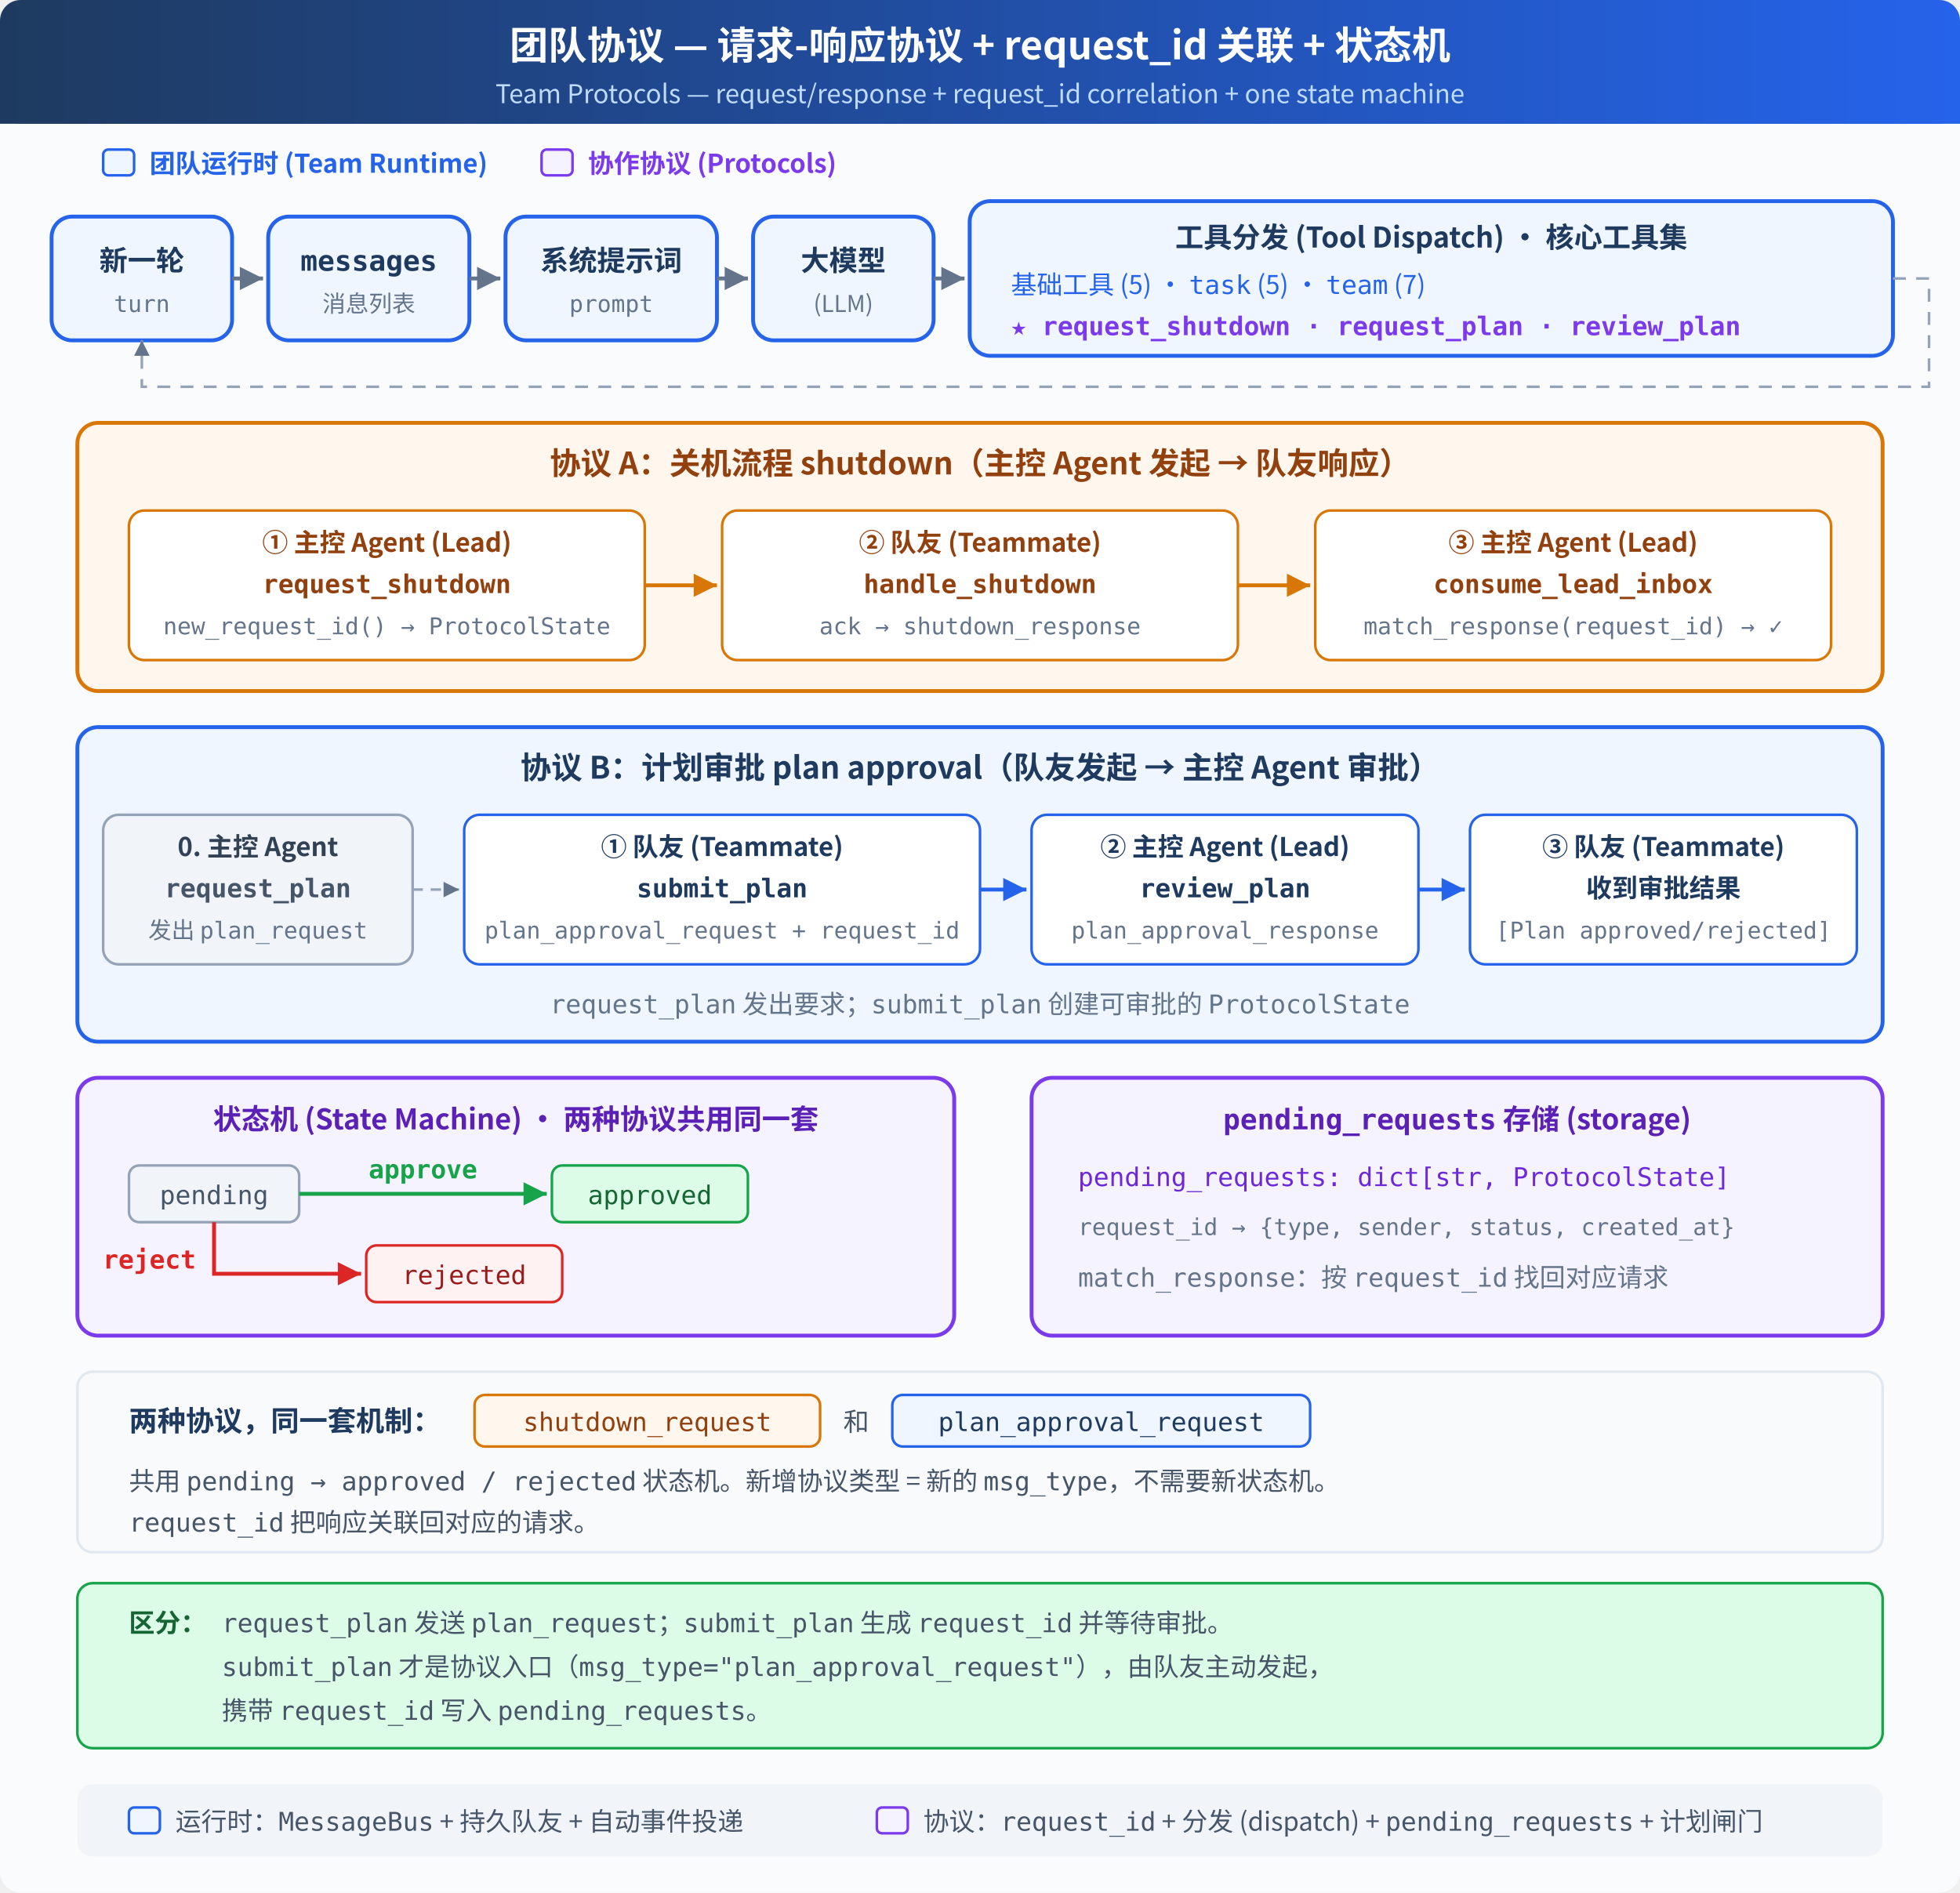
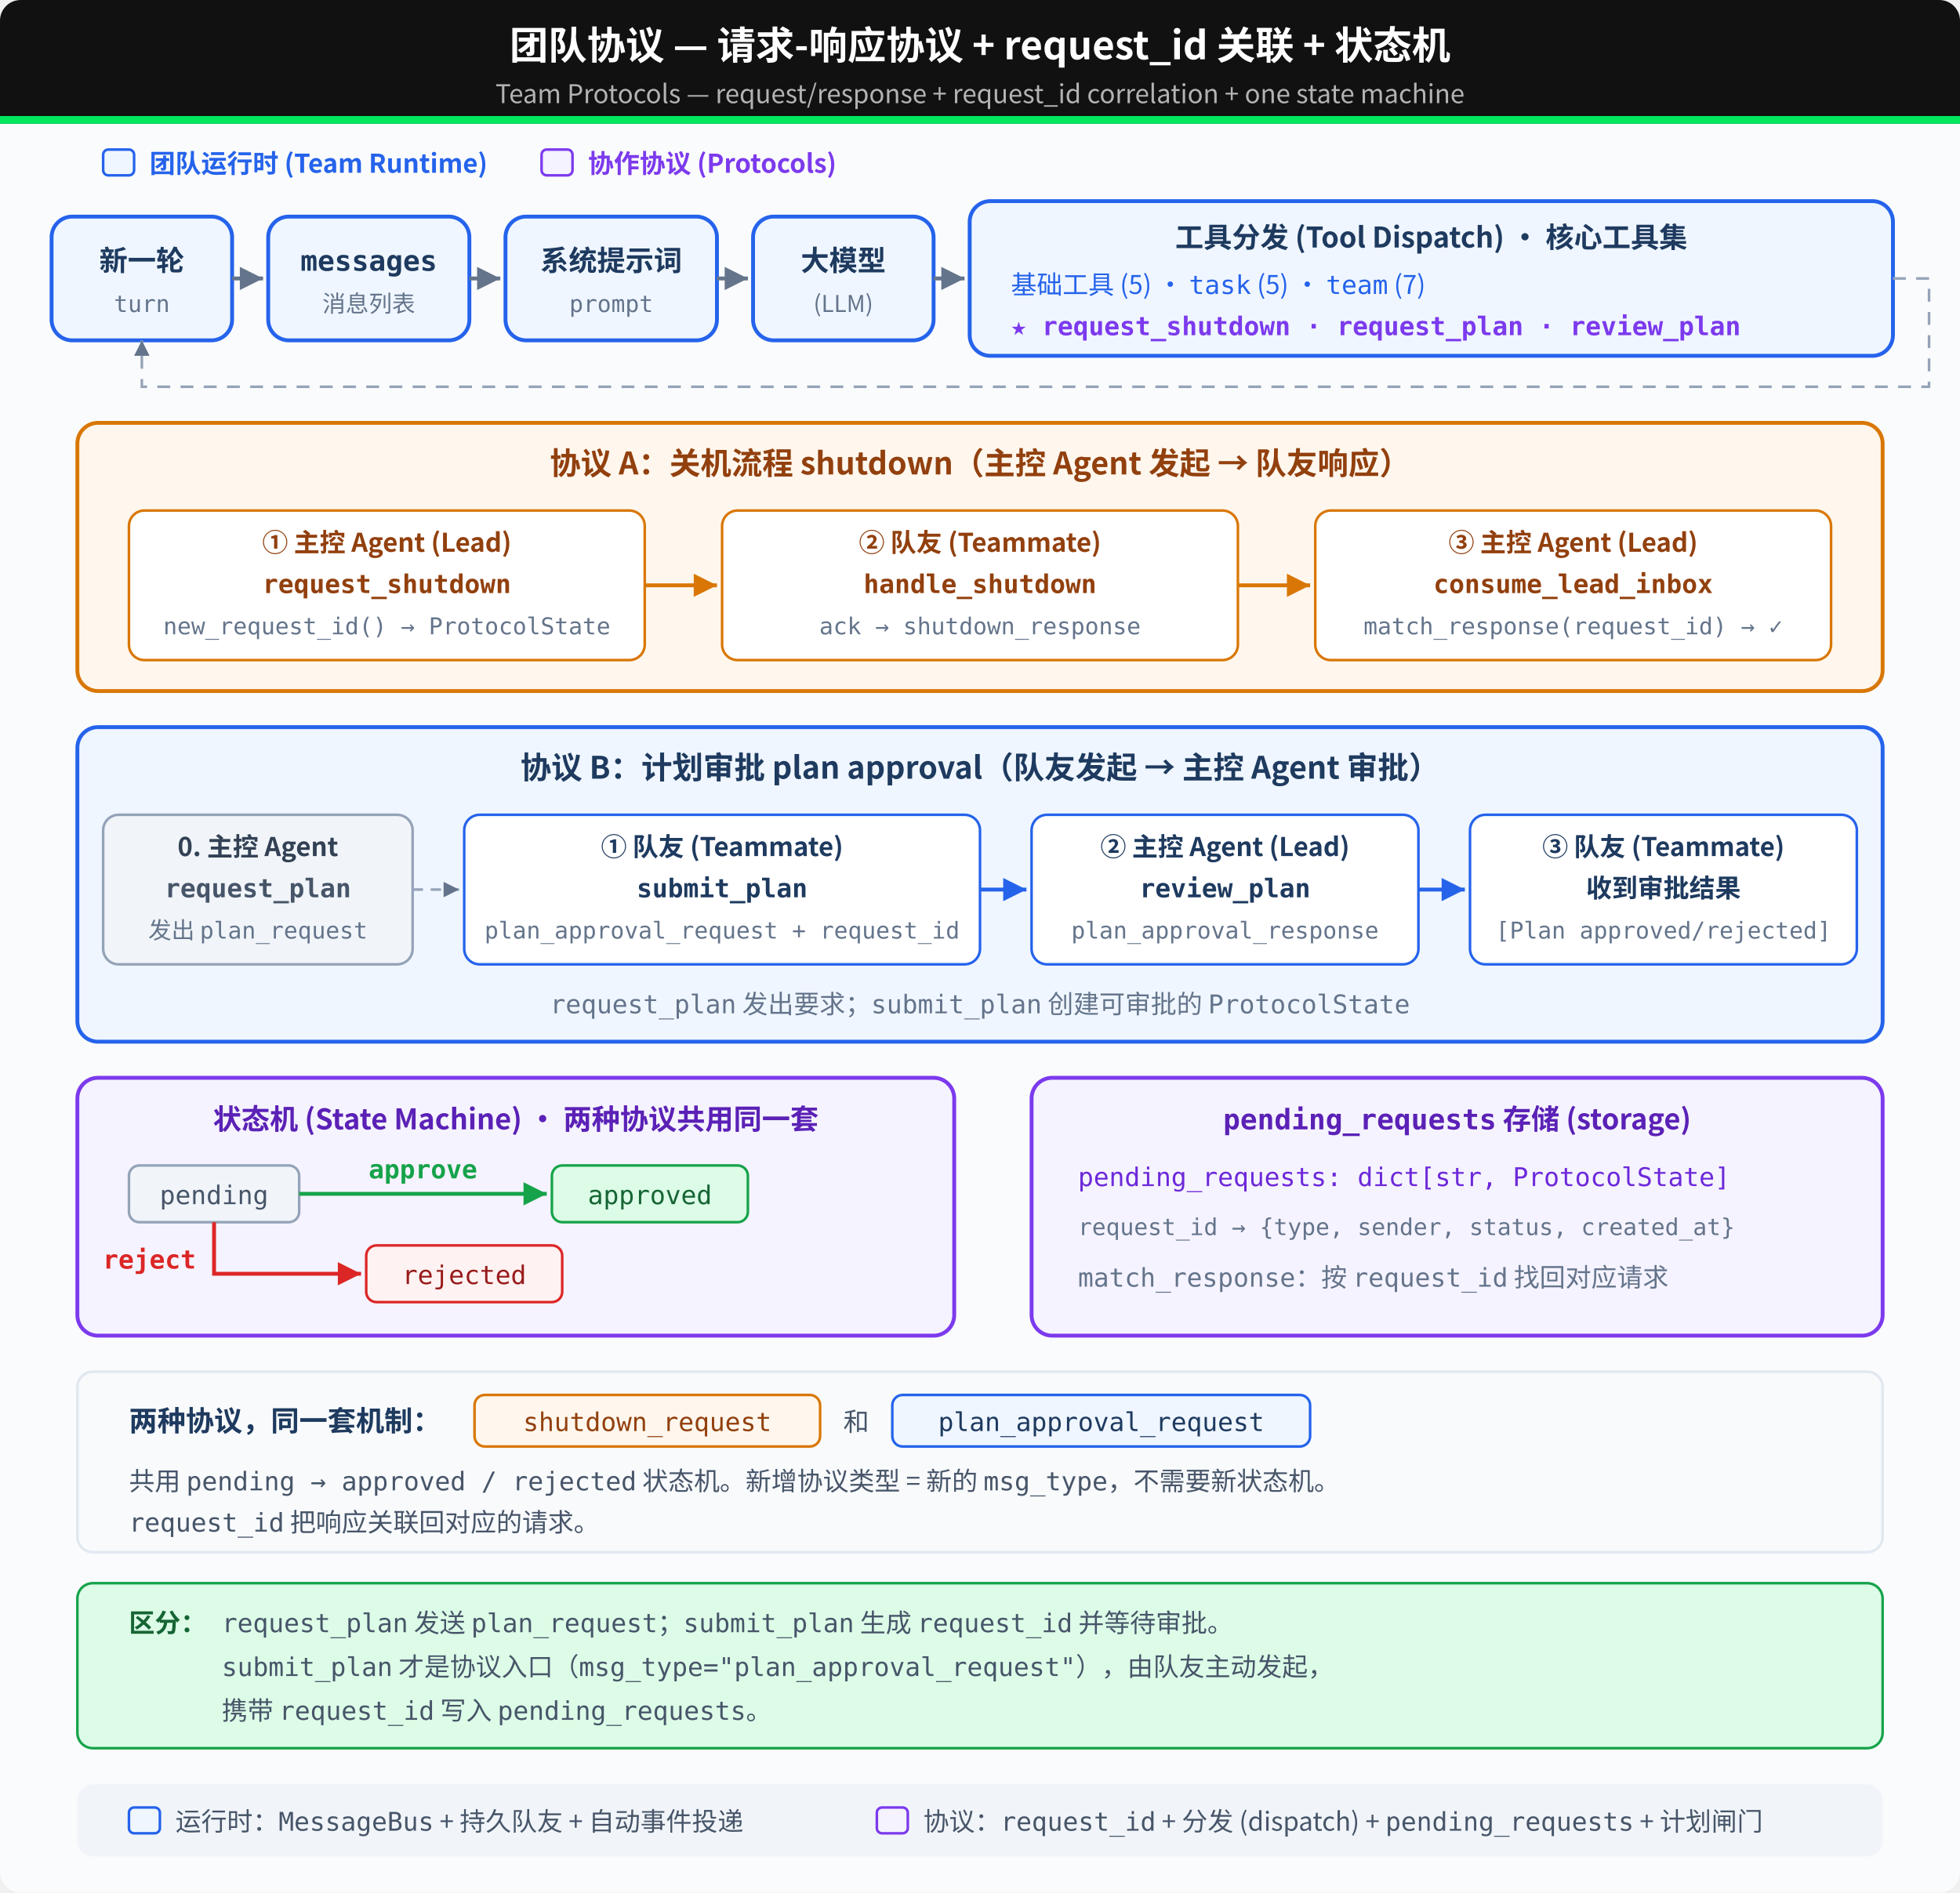
<svg xmlns="http://www.w3.org/2000/svg" viewBox="0 0 760 734" font-family="'PingFang SC', 'Noto Sans CJK SC', 'Microsoft YaHei', system-ui, -apple-system, sans-serif">
  <defs>
    <marker id="arrow" viewBox="0 0 10 10" refX="10" refY="5" markerWidth="6" markerHeight="6" orient="auto-start-reverse">
      <path d="M 0 0 L 10 5 L 0 10 z" fill="#64748b" />
    </marker>
    <marker id="arrow-blue" viewBox="0 0 10 10" refX="10" refY="5" markerWidth="6" markerHeight="6" orient="auto-start-reverse">
      <path d="M 0 0 L 10 5 L 0 10 z" fill="#2563eb" />
    </marker>
    <marker id="arrow-green" viewBox="0 0 10 10" refX="10" refY="5" markerWidth="6" markerHeight="6" orient="auto-start-reverse">
      <path d="M 0 0 L 10 5 L 0 10 z" fill="#16a34a" />
    </marker>
    <marker id="arrow-amber" viewBox="0 0 10 10" refX="10" refY="5" markerWidth="6" markerHeight="6" orient="auto-start-reverse">
      <path d="M 0 0 L 10 5 L 0 10 z" fill="#d97706" />
    </marker>
    <marker id="arrow-red" viewBox="0 0 10 10" refX="10" refY="5" markerWidth="6" markerHeight="6" orient="auto-start-reverse">
      <path d="M 0 0 L 10 5 L 0 10 z" fill="#dc2626" />
    </marker>
    <linearGradient id="header" x1="0" y1="0" x2="1" y2="0">
-       <stop offset="0%" stop-color="#1e3a5f" />
-       <stop offset="100%" stop-color="#2563eb" />
+       <stop offset="0%" stop-color="#111111" />
+       <stop offset="100%" stop-color="#111111" />
    </linearGradient>
  </defs>
  <rect width="760" height="734" fill="#fafbfc" rx="8" />
  <rect x="0" y="0" width="760" height="48" fill="url(#header)" rx="8" />
  <rect x="0" y="40" width="760" height="8" fill="url(#header)" />
+   <rect x="0" y="45" width="760" height="3" fill="#00e75e" />
  <text x="380" y="23" fill="#ffffff" font-size="15" font-weight="700" text-anchor="middle">团队协议 — 请求-响应协议 + request_id 关联 + 状态机</text>
-   <text x="380" y="40" fill="#bfdbfe" font-size="10" text-anchor="middle">Team Protocols — request/response + request_id correlation + one state machine</text>
+   <text x="380" y="40" fill="#b3b3b3" font-size="10" text-anchor="middle">Team Protocols — request/response + request_id correlation + one state machine</text>
  <rect x="40" y="58" width="12" height="10" rx="2" fill="#eff6ff" stroke="#2563eb" stroke-width="1" />
  <text x="58" y="67" fill="#2563eb" font-size="10" font-weight="600">团队运行时 (Team Runtime)</text>
  <rect x="210" y="58" width="12" height="10" rx="2" fill="#f5f3ff" stroke="#7c3aed" stroke-width="1" />
  <text x="228" y="67" fill="#7c3aed" font-size="10" font-weight="600">协作协议 (Protocols)</text>
  <rect x="20" y="84" width="70" height="48" rx="8" fill="#eff6ff" stroke="#2563eb" stroke-width="1.5" />
  <text x="55" y="105" fill="#1e3a5f" font-size="11" font-weight="600" text-anchor="middle">新一轮</text>
  <text x="55" y="121" fill="#64748b" font-size="9" text-anchor="middle" font-family="ui-monospace, 'SF Mono', Menlo, Consolas, monospace">turn</text>
  <line x1="90" y1="108" x2="102" y2="108" stroke="#64748b" stroke-width="1.5" marker-end="url(#arrow)" />
  <rect x="104" y="84" width="78" height="48" rx="8" fill="#eff6ff" stroke="#2563eb" stroke-width="1.5" />
  <text x="143" y="105" fill="#1e3a5f" font-size="11" font-weight="600" text-anchor="middle" font-family="ui-monospace, 'SF Mono', Menlo, Consolas, monospace">messages</text>
  <text x="143" y="121" fill="#64748b" font-size="9" text-anchor="middle">消息列表</text>
  <line x1="182" y1="108" x2="194" y2="108" stroke="#64748b" stroke-width="1.5" marker-end="url(#arrow)" />
  <rect x="196" y="84" width="82" height="48" rx="8" fill="#eff6ff" stroke="#2563eb" stroke-width="1.5" />
  <text x="237" y="105" fill="#1e3a5f" font-size="11" font-weight="600" text-anchor="middle">系统提示词</text>
  <text x="237" y="121" fill="#64748b" font-size="9" text-anchor="middle" font-family="ui-monospace, 'SF Mono', Menlo, Consolas, monospace">prompt</text>
  <line x1="278" y1="108" x2="290" y2="108" stroke="#64748b" stroke-width="1.5" marker-end="url(#arrow)" />
  <rect x="292" y="84" width="70" height="48" rx="8" fill="#eff6ff" stroke="#2563eb" stroke-width="1.5" />
  <text x="327" y="105" fill="#1e3a5f" font-size="11" font-weight="600" text-anchor="middle">大模型</text>
  <text x="327" y="121" fill="#64748b" font-size="9" text-anchor="middle">(LLM)</text>
  <line x1="362" y1="108" x2="374" y2="108" stroke="#64748b" stroke-width="1.5" marker-end="url(#arrow)" />
  <rect x="376" y="78" width="358" height="60" rx="8" fill="#eff6ff" stroke="#2563eb" stroke-width="1.5" />
  <text x="555" y="96" fill="#1e3a5f" font-size="11" font-weight="700" text-anchor="middle">工具分发 (Tool Dispatch) · 核心工具集</text>
  <text x="392" y="114" fill="#2563eb" font-size="10">基础工具 (5) · <tspan font-family="ui-monospace, 'SF Mono', Menlo, Consolas, monospace">task</tspan> (5) · <tspan font-family="ui-monospace, 'SF Mono', Menlo, Consolas, monospace">team</tspan> (7)</text>
  <text x="392" y="130" fill="#7c3aed" font-size="10" font-weight="700" font-family="ui-monospace, 'SF Mono', Menlo, Consolas, monospace">★ request_shutdown · request_plan · review_plan</text>
  <path d="M 734 108 L 748 108 L 748 150 L 55 150 L 55 132" fill="none" stroke="#94a3b8" stroke-width="1" stroke-dasharray="5,4" marker-end="url(#arrow)" />
  <rect x="30" y="164" width="700" height="104" rx="8" fill="#fff7ed" stroke="#d97706" stroke-width="1.5" />
  <text x="380" y="184" fill="#92400e" font-size="12" font-weight="700" text-anchor="middle">协议 A：关机流程 shutdown（主控 Agent 发起 → 队友响应）</text>
  <rect x="50" y="198" width="200" height="58" rx="6" fill="#ffffff" stroke="#d97706" stroke-width="1" />
  <text x="150" y="214" fill="#92400e" font-size="10" font-weight="600" text-anchor="middle">① 主控 Agent (Lead)</text>
  <text x="150" y="230" fill="#92400e" font-size="10" font-weight="700" text-anchor="middle" font-family="ui-monospace, 'SF Mono', Menlo, Consolas, monospace">request_shutdown</text>
  <text x="150" y="246" fill="#64748b" font-size="9" text-anchor="middle" font-family="ui-monospace, 'SF Mono', Menlo, Consolas, monospace">new_request_id() → ProtocolState</text>
  <line x1="250" y1="227" x2="278" y2="227" stroke="#d97706" stroke-width="1.5" marker-end="url(#arrow-amber)" />
  <rect x="280" y="198" width="200" height="58" rx="6" fill="#ffffff" stroke="#d97706" stroke-width="1" />
  <text x="380" y="214" fill="#92400e" font-size="10" font-weight="600" text-anchor="middle">② 队友 (Teammate)</text>
  <text x="380" y="230" fill="#92400e" font-size="10" font-weight="700" text-anchor="middle" font-family="ui-monospace, 'SF Mono', Menlo, Consolas, monospace">handle_shutdown</text>
  <text x="380" y="246" fill="#64748b" font-size="9" text-anchor="middle" font-family="ui-monospace, 'SF Mono', Menlo, Consolas, monospace">ack → shutdown_response</text>
  <line x1="480" y1="227" x2="508" y2="227" stroke="#d97706" stroke-width="1.5" marker-end="url(#arrow-amber)" />
  <rect x="510" y="198" width="200" height="58" rx="6" fill="#ffffff" stroke="#d97706" stroke-width="1" />
  <text x="610" y="214" fill="#92400e" font-size="10" font-weight="600" text-anchor="middle">③ 主控 Agent (Lead)</text>
  <text x="610" y="230" fill="#92400e" font-size="10" font-weight="700" text-anchor="middle" font-family="ui-monospace, 'SF Mono', Menlo, Consolas, monospace">consume_lead_inbox</text>
  <text x="610" y="246" fill="#64748b" font-size="9" text-anchor="middle" font-family="ui-monospace, 'SF Mono', Menlo, Consolas, monospace">match_response(request_id) → ✓</text>
  <rect x="30" y="282" width="700" height="122" rx="8" fill="#eff6ff" stroke="#2563eb" stroke-width="1.5" />
  <text x="380" y="302" fill="#1e3a5f" font-size="12" font-weight="700" text-anchor="middle">协议 B：计划审批 plan approval（队友发起 → 主控 Agent 审批）</text>
  <rect x="40" y="316" width="120" height="58" rx="6" fill="#f1f5f9" stroke="#94a3b8" stroke-width="1" />
  <text x="100" y="332" fill="#334155" font-size="10" font-weight="600" text-anchor="middle">0. 主控 Agent</text>
  <text x="100" y="348" fill="#475569" font-size="10" font-weight="700" text-anchor="middle" font-family="ui-monospace, 'SF Mono', Menlo, Consolas, monospace">request_plan</text>
  <text x="100" y="364" fill="#64748b" font-size="9" text-anchor="middle">发出 <tspan font-family="ui-monospace, 'SF Mono', Menlo, Consolas, monospace">plan_request</tspan>
  </text>
  <line x1="160" y1="345" x2="178" y2="345" stroke="#94a3b8" stroke-width="1" stroke-dasharray="4,3" marker-end="url(#arrow)" />
  <rect x="180" y="316" width="200" height="58" rx="6" fill="#ffffff" stroke="#2563eb" stroke-width="1" />
  <text x="280" y="332" fill="#1e3a5f" font-size="10" font-weight="600" text-anchor="middle">① 队友 (Teammate)</text>
  <text x="280" y="348" fill="#1e3a5f" font-size="10" font-weight="700" text-anchor="middle" font-family="ui-monospace, 'SF Mono', Menlo, Consolas, monospace">submit_plan</text>
  <text x="280" y="364" fill="#64748b" font-size="9" text-anchor="middle" font-family="ui-monospace, 'SF Mono', Menlo, Consolas, monospace">plan_approval_request + request_id</text>
  <line x1="380" y1="345" x2="398" y2="345" stroke="#2563eb" stroke-width="1.5" marker-end="url(#arrow-blue)" />
  <rect x="400" y="316" width="150" height="58" rx="6" fill="#ffffff" stroke="#2563eb" stroke-width="1" />
  <text x="475" y="332" fill="#1e3a5f" font-size="10" font-weight="600" text-anchor="middle">② 主控 Agent (Lead)</text>
  <text x="475" y="348" fill="#1e3a5f" font-size="10" font-weight="700" text-anchor="middle" font-family="ui-monospace, 'SF Mono', Menlo, Consolas, monospace">review_plan</text>
  <text x="475" y="364" fill="#64748b" font-size="9" text-anchor="middle" font-family="ui-monospace, 'SF Mono', Menlo, Consolas, monospace">plan_approval_response</text>
  <line x1="550" y1="345" x2="568" y2="345" stroke="#2563eb" stroke-width="1.5" marker-end="url(#arrow-blue)" />
  <rect x="570" y="316" width="150" height="58" rx="6" fill="#ffffff" stroke="#2563eb" stroke-width="1" />
  <text x="645" y="332" fill="#1e3a5f" font-size="10" font-weight="600" text-anchor="middle">③ 队友 (Teammate)</text>
  <text x="645" y="348" fill="#1e3a5f" font-size="10" font-weight="700" text-anchor="middle">收到审批结果</text>
  <text x="645" y="364" fill="#64748b" font-size="9" text-anchor="middle" font-family="ui-monospace, 'SF Mono', Menlo, Consolas, monospace">[Plan approved/rejected]</text>
  <text x="380" y="393" fill="#64748b" font-size="10" text-anchor="middle">
    <tspan font-family="ui-monospace, 'SF Mono', Menlo, Consolas, monospace">request_plan</tspan> 发出要求；<tspan font-family="ui-monospace, 'SF Mono', Menlo, Consolas, monospace">submit_plan</tspan> 创建可审批的 <tspan font-family="ui-monospace, 'SF Mono', Menlo, Consolas, monospace">ProtocolState</tspan>
  </text>
  <rect x="30" y="418" width="340" height="100" rx="8" fill="#f5f3ff" stroke="#7c3aed" stroke-width="1.5" />
  <text x="200" y="438" fill="#5b21b6" font-size="11" font-weight="700" text-anchor="middle">状态机 (State Machine) · 两种协议共用同一套</text>
  <rect x="50" y="452" width="66" height="22" rx="4" fill="#f1f5f9" stroke="#94a3b8" stroke-width="1" />
  <text x="83" y="467" fill="#475569" font-size="10" text-anchor="middle" font-family="ui-monospace, 'SF Mono', Menlo, Consolas, monospace">pending</text>
  <line x1="116" y1="463" x2="212" y2="463" stroke="#16a34a" stroke-width="1.5" marker-end="url(#arrow-green)" />
  <text x="164" y="457" fill="#16a34a" font-size="10" font-weight="600" text-anchor="middle" font-family="ui-monospace, 'SF Mono', Menlo, Consolas, monospace">approve</text>
  <rect x="214" y="452" width="76" height="22" rx="4" fill="#dcfce7" stroke="#16a34a" stroke-width="1" />
  <text x="252" y="467" fill="#166534" font-size="10" text-anchor="middle" font-family="ui-monospace, 'SF Mono', Menlo, Consolas, monospace">approved</text>
  <path d="M 83 474 L 83 494 L 140 494" fill="none" stroke="#dc2626" stroke-width="1.5" marker-end="url(#arrow-red)" />
  <text x="76" y="492" fill="#dc2626" font-size="10" font-weight="600" text-anchor="end" font-family="ui-monospace, 'SF Mono', Menlo, Consolas, monospace">reject</text>
  <rect x="142" y="483" width="76" height="22" rx="4" fill="#fef2f2" stroke="#dc2626" stroke-width="1" />
  <text x="180" y="498" fill="#991b1b" font-size="10" text-anchor="middle" font-family="ui-monospace, 'SF Mono', Menlo, Consolas, monospace">rejected</text>
  <rect x="400" y="418" width="330" height="100" rx="8" fill="#f5f3ff" stroke="#7c3aed" stroke-width="1.5" />
  <text x="565" y="438" fill="#5b21b6" font-size="11" font-weight="700" text-anchor="middle">
    <tspan font-family="ui-monospace, 'SF Mono', Menlo, Consolas, monospace">pending_requests</tspan> 存储 (storage)</text>
  <text x="418" y="460" fill="#6d28d9" font-size="10" font-family="ui-monospace, 'SF Mono', Menlo, Consolas, monospace">pending_requests: dict[str, ProtocolState]</text>
  <text x="418" y="479" fill="#64748b" font-size="9" font-family="ui-monospace, 'SF Mono', Menlo, Consolas, monospace">request_id → {type, sender, status, created_at}</text>
  <text x="418" y="499" fill="#64748b" font-size="10">
    <tspan font-family="ui-monospace, 'SF Mono', Menlo, Consolas, monospace">match_response</tspan>：按 <tspan font-family="ui-monospace, 'SF Mono', Menlo, Consolas, monospace">request_id</tspan> 找回对应请求</text>
  <rect x="30" y="532" width="700" height="70" rx="6" fill="#f8fafc" stroke="#e2e8f0" stroke-width="1" />
  <text x="50" y="555" fill="#1e3a5f" font-size="11" font-weight="600">两种协议，同一套机制：</text>
  <rect x="184" y="541" width="134" height="20" rx="4" fill="#fff7ed" stroke="#d97706" stroke-width="1" />
  <text x="251" y="555" fill="#92400e" font-size="10" text-anchor="middle" font-family="ui-monospace, 'SF Mono', Menlo, Consolas, monospace">shutdown_request</text>
  <text x="332" y="555" fill="#475569" font-size="10" text-anchor="middle">和</text>
  <rect x="346" y="541" width="162" height="20" rx="4" fill="#eff6ff" stroke="#2563eb" stroke-width="1" />
  <text x="427" y="555" fill="#1e3a5f" font-size="10" text-anchor="middle" font-family="ui-monospace, 'SF Mono', Menlo, Consolas, monospace">plan_approval_request</text>
  <text x="50" y="578" fill="#475569" font-size="10">共用 <tspan font-family="ui-monospace, 'SF Mono', Menlo, Consolas, monospace">pending → approved / rejected</tspan> 状态机。新增协议类型 = 新的 <tspan font-family="ui-monospace, 'SF Mono', Menlo, Consolas, monospace">msg_type</tspan>，不需要新状态机。</text>
  <text x="50" y="594" fill="#475569" font-size="10">
    <tspan font-family="ui-monospace, 'SF Mono', Menlo, Consolas, monospace">request_id</tspan> 把响应关联回对应的请求。</text>
  <rect x="30" y="614" width="700" height="64" rx="6" fill="#dcfce7" stroke="#16a34a" stroke-width="1" />
  <text x="50" y="633" fill="#166534" font-size="10" font-weight="700">区分：</text>
  <text x="86" y="633" fill="#475569" font-size="10">
    <tspan font-family="ui-monospace, 'SF Mono', Menlo, Consolas, monospace">request_plan</tspan> 发送 <tspan font-family="ui-monospace, 'SF Mono', Menlo, Consolas, monospace">plan_request</tspan>；<tspan font-family="ui-monospace, 'SF Mono', Menlo, Consolas, monospace">submit_plan</tspan> 生成 <tspan font-family="ui-monospace, 'SF Mono', Menlo, Consolas, monospace">request_id</tspan> 并等待审批。</text>
  <text x="86" y="650" fill="#475569" font-size="10">
    <tspan font-family="ui-monospace, 'SF Mono', Menlo, Consolas, monospace">submit_plan</tspan> 才是协议入口（<tspan font-family="ui-monospace, 'SF Mono', Menlo, Consolas, monospace">msg_type="plan_approval_request"</tspan>），由队友主动发起，</text>
  <text x="86" y="667" fill="#475569" font-size="10">携带 <tspan font-family="ui-monospace, 'SF Mono', Menlo, Consolas, monospace">request_id</tspan> 写入 <tspan font-family="ui-monospace, 'SF Mono', Menlo, Consolas, monospace">pending_requests</tspan>。</text>
  <rect x="30" y="692" width="700" height="28" rx="6" fill="#f1f5f9" />
  <rect x="50" y="701" width="12" height="10" rx="2" fill="#eff6ff" stroke="#2563eb" stroke-width="1" />
  <text x="68" y="710" fill="#475569" font-size="10">运行时：<tspan font-family="ui-monospace, 'SF Mono', Menlo, Consolas, monospace">MessageBus</tspan> + 持久队友 + 自动事件投递</text>
  <rect x="340" y="701" width="12" height="10" rx="2" fill="#f5f3ff" stroke="#7c3aed" stroke-width="1" />
  <text x="358" y="710" fill="#475569" font-size="10">协议：<tspan font-family="ui-monospace, 'SF Mono', Menlo, Consolas, monospace">request_id</tspan> + 分发 (dispatch) + <tspan font-family="ui-monospace, 'SF Mono', Menlo, Consolas, monospace">pending_requests</tspan> + 计划闸门</text>
</svg>
